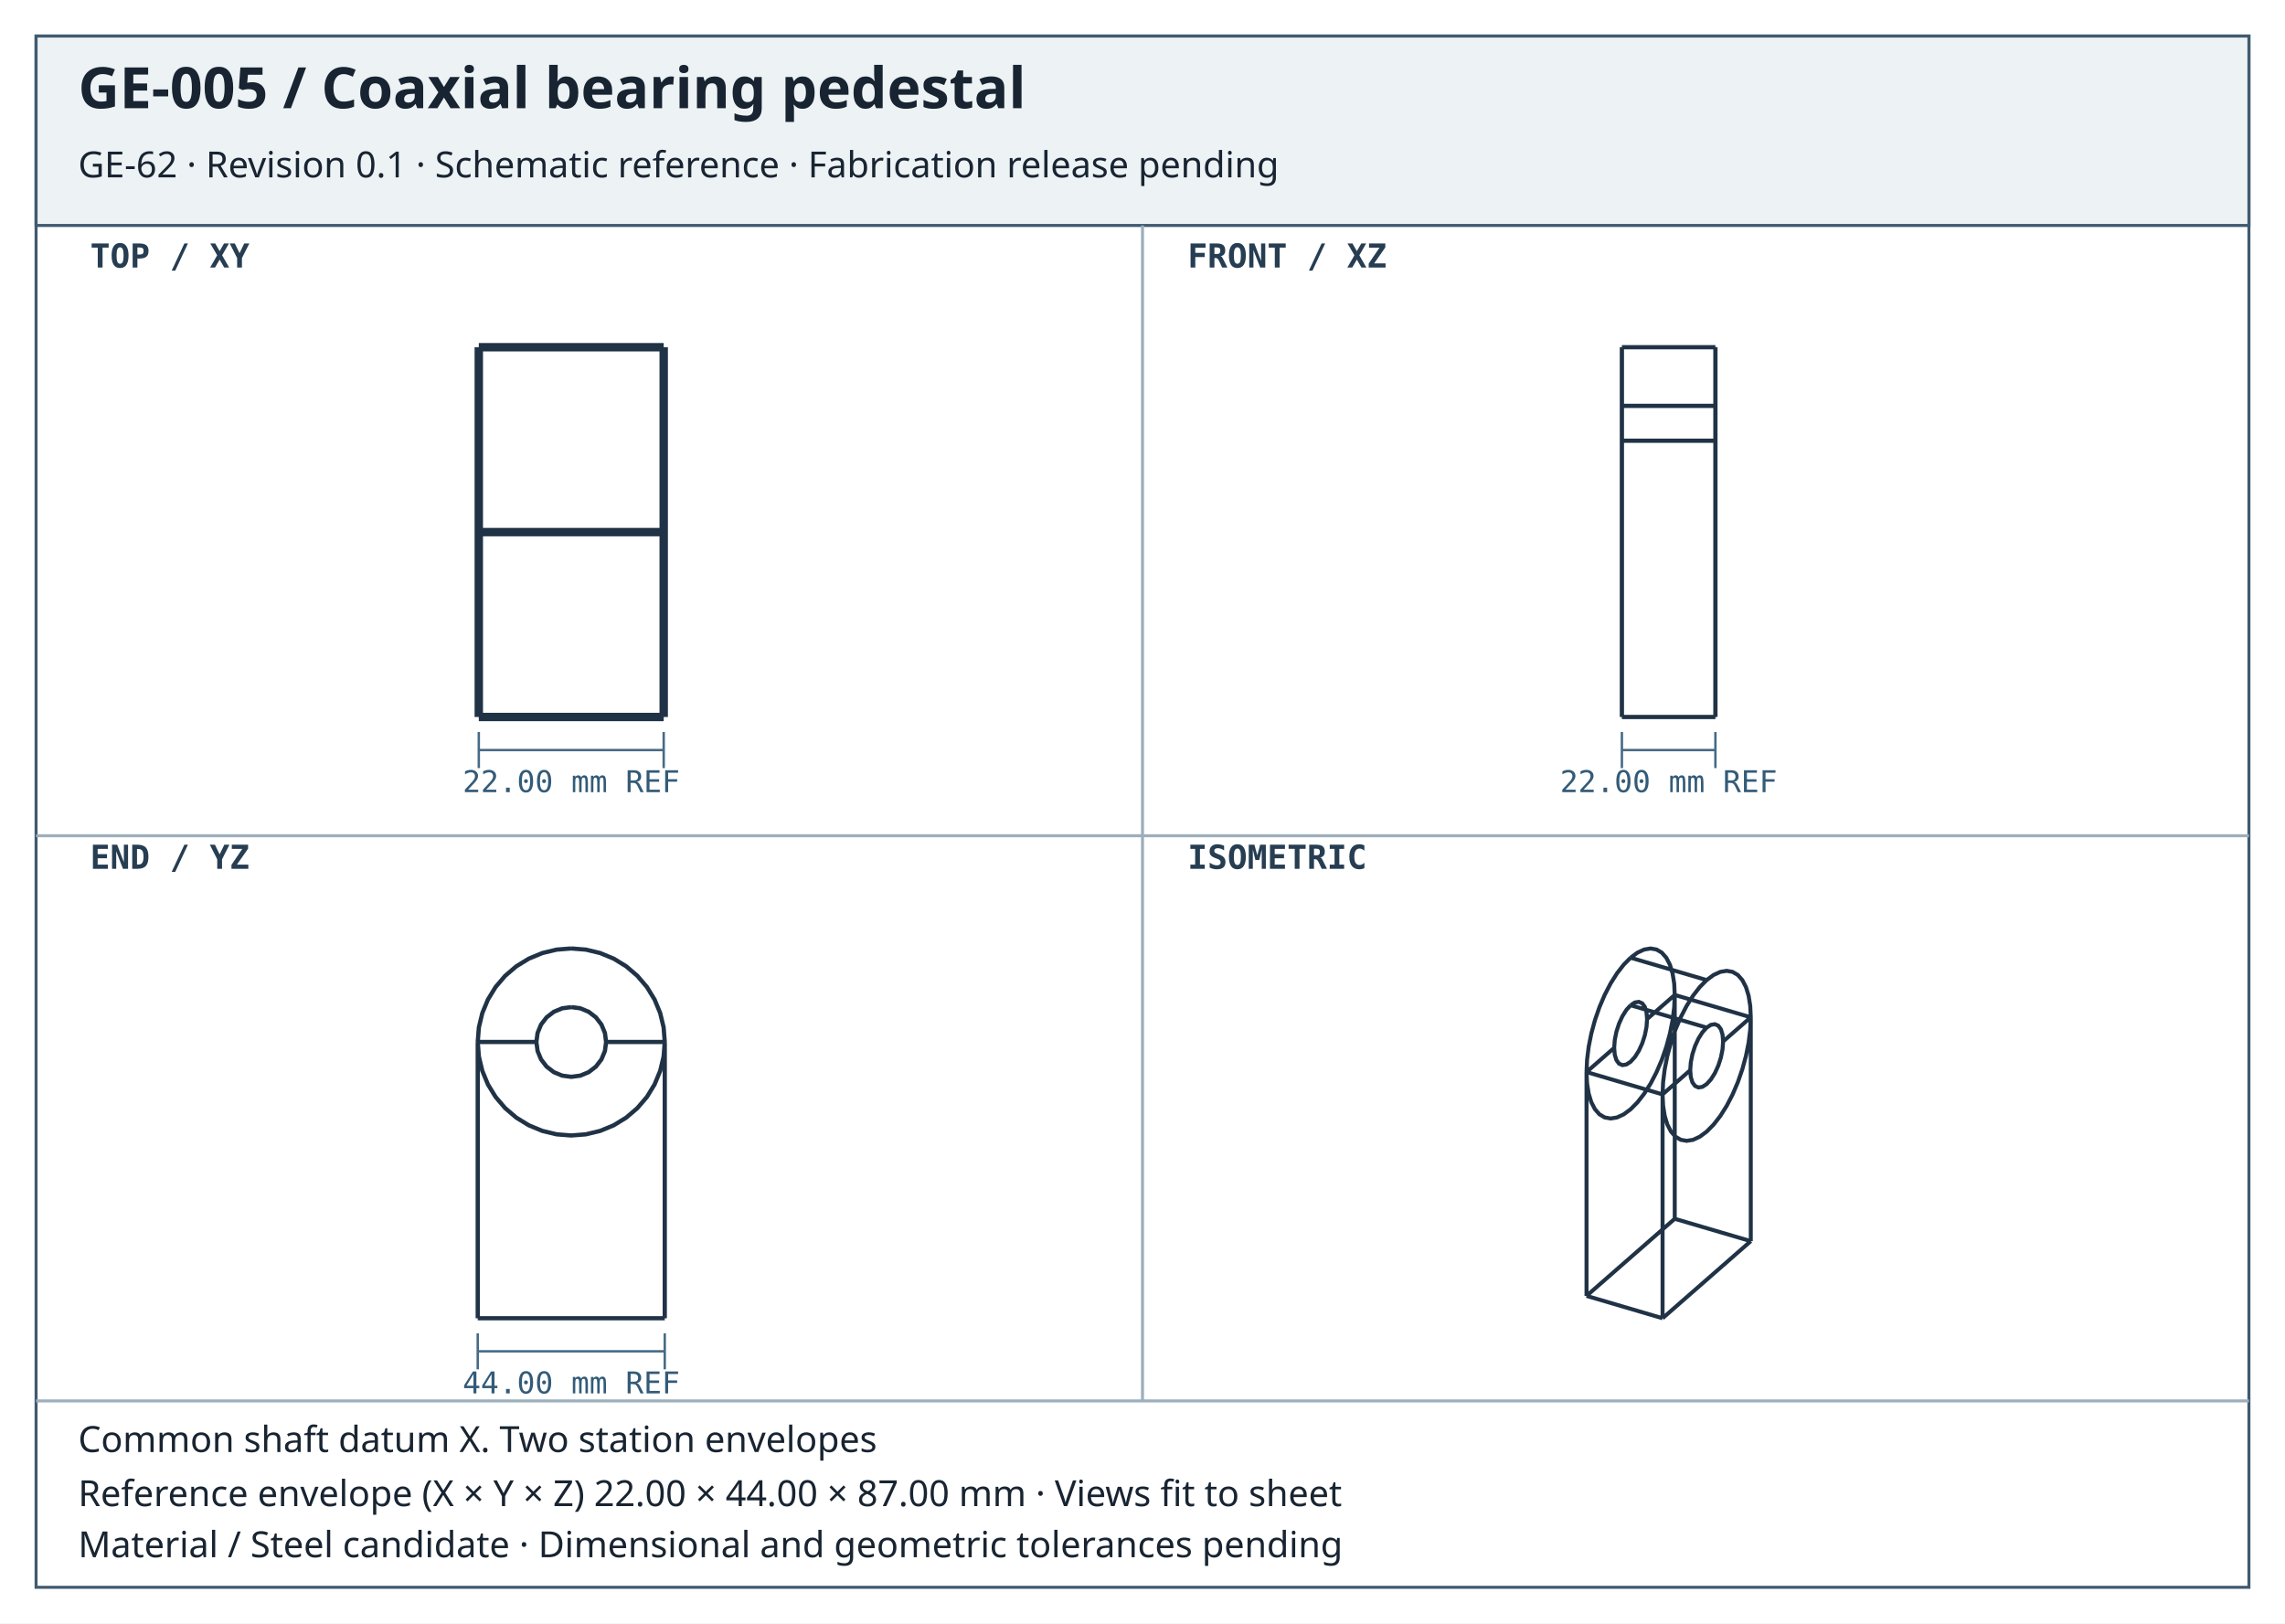
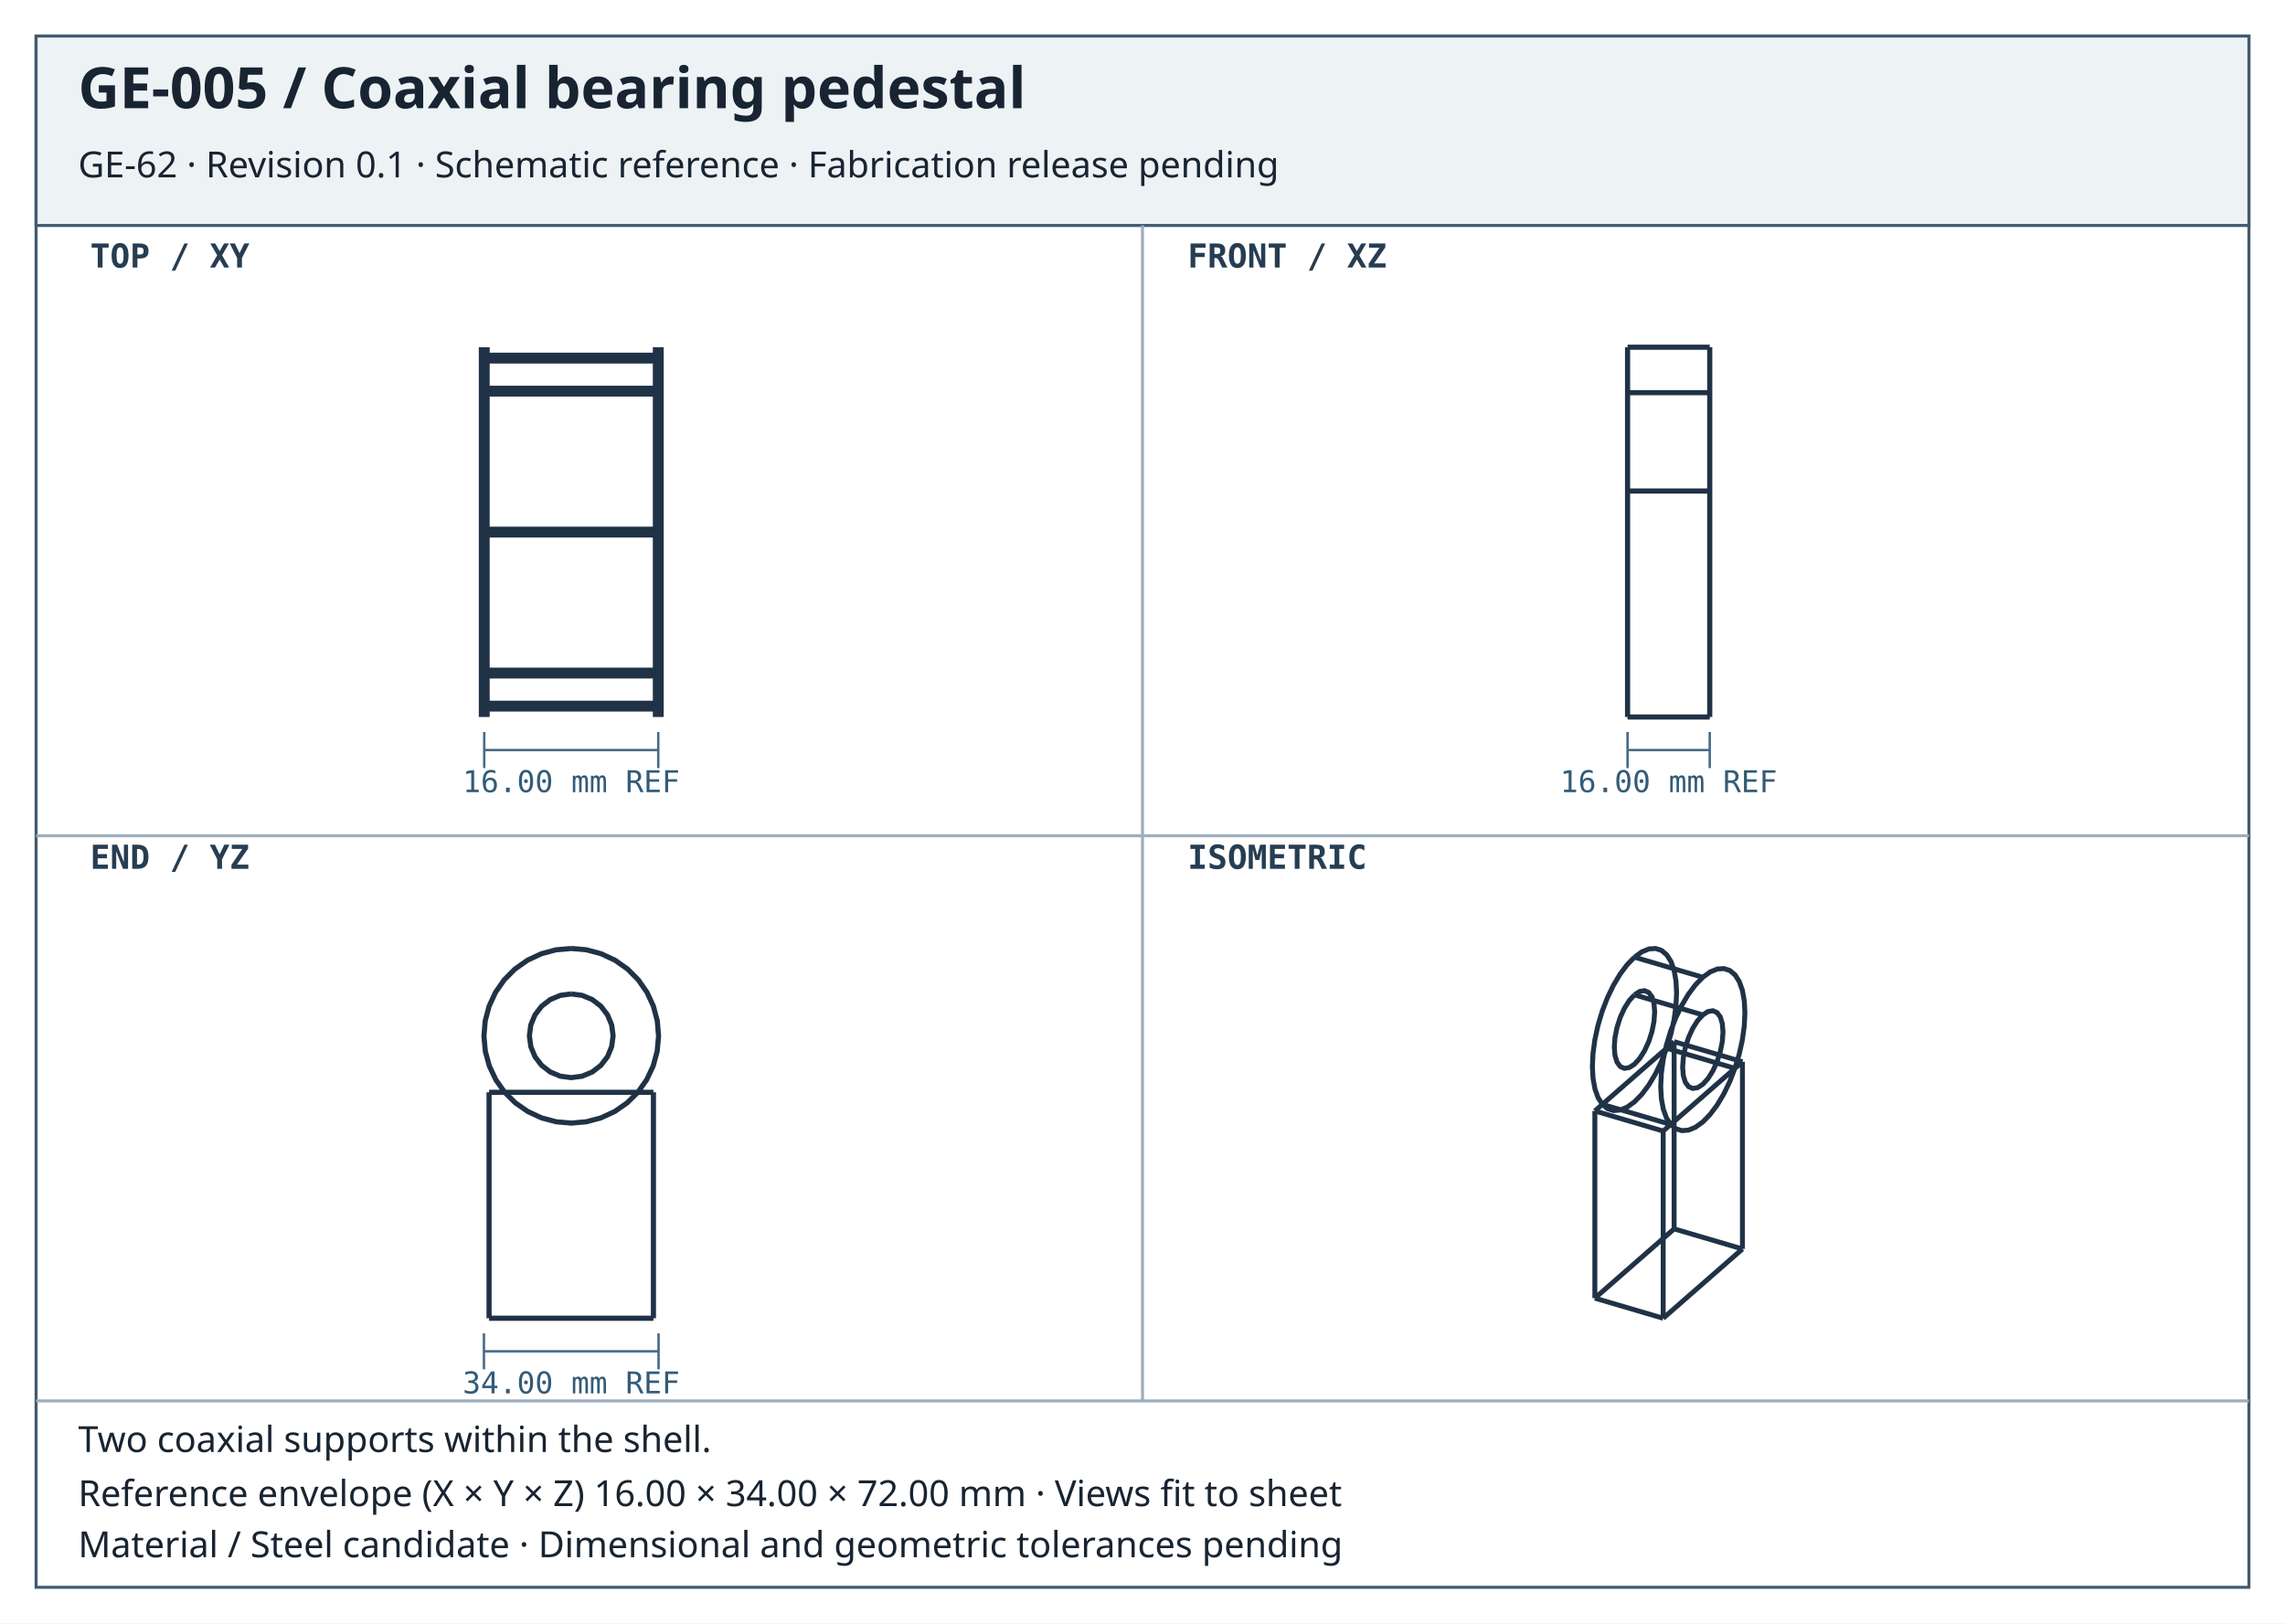
<svg xmlns="http://www.w3.org/2000/svg" viewBox="0 0 760 540">
  <style>
text{fill:#182431;font:12px sans-serif}.label{font:700 11px monospace;fill:#263d52}.value{font:10px monospace;fill:#335b78}.dim{stroke:#466b86;stroke-width:0.8;fill:none}g :is(path,circle,ellipse,line,polyline,polygon){vector-effect:non-scaling-stroke;stroke-width:.65px}
</style>
  <rect width="760" height="540" fill="white" />
  <rect x="12" y="12" width="736" height="516" fill="none" stroke="#405a70" />
  <rect x="12" y="12" width="736" height="63" fill="#edf2f5" stroke="#405a70" />
  <text x="26" y="36" style="font-size:19px;font-weight:bold">GE-005 / Coaxial bearing pedestal</text>
  <text x="26" y="59">GE-62 · Revision 0.1 · Schematic reference · Fabrication release pending</text>
  <path d="M380 75V466 M12 278H748 M12 466H748" fill="none" stroke="#9daebc" />
  <text class="label" x="30" y="89">TOP / XY</text>
-   <g transform="translate(190.0 177.0) scale(2.795455)">
-     <path d="M-11.000 22.000 L-11.000 22.000 M-11.000 22.000 L-11.000 21.729 L-11.000 20.923 L-11.000 19.602 L-11.000 17.798 L-11.000 15.556 L-11.000 12.931 L-11.000 9.988 L-11.000 6.798 L-11.000 3.442 L-11.000 0.000 L-11.000 -3.442 L-11.000 -6.798 L-11.000 -9.988 L-11.000 -12.931 L-11.000 -15.556 L-11.000 -17.798 L-11.000 -19.602 L-11.000 -20.923 L-11.000 -21.729 L-11.000 -22.000 M-11.000 -22.000 L-11.000 -22.000 M-11.000 22.000 L-11.000 -22.000 M-11.000 22.000 L11.000 22.000 M11.000 22.000 L11.000 22.000 M-11.000 22.000 L11.000 22.000 M-11.000 22.000 L-11.000 8.200 M-11.000 8.200 L-11.000 7.921 L-11.000 7.101 L-11.000 5.798 L-11.000 4.100 L-11.000 2.122 L-11.000 -0.000 L-11.000 -2.122 L-11.000 -4.100 L-11.000 -5.798 L-11.000 -7.101 L-11.000 -7.921 L-11.000 -8.200 M-11.000 -8.200 L-11.000 -22.000 M-11.000 -22.000 L11.000 -22.000 M11.000 -22.000 L11.000 -22.000 M-11.000 -22.000 L11.000 -22.000 M11.000 22.000 L11.000 -22.000 M11.000 22.000 L11.000 21.729 L11.000 20.923 L11.000 19.602 L11.000 17.798 L11.000 15.556 L11.000 12.931 L11.000 9.988 L11.000 6.798 L11.000 3.442 L11.000 0.000 L11.000 -3.442 L11.000 -6.798 L11.000 -9.988 L11.000 -12.931 L11.000 -15.556 L11.000 -17.798 L11.000 -19.602 L11.000 -20.923 L11.000 -21.729 L11.000 -22.000 M11.000 -0.000 L11.000 3.442 L11.000 6.798 L11.000 9.988 L11.000 12.931 L11.000 15.556 L11.000 17.798 L11.000 19.602 L11.000 20.923 L11.000 21.729 L11.000 22.000 M-11.000 -0.000 L-11.000 3.442 L-11.000 6.798 L-11.000 9.988 L-11.000 12.931 L-11.000 15.556 L-11.000 17.798 L-11.000 19.602 L-11.000 20.923 L-11.000 21.729 L-11.000 22.000 M-11.000 -0.000 L11.000 -0.000 M-11.000 -8.200 L-11.000 -7.921 L-11.000 -7.101 L-11.000 -5.798 L-11.000 -4.100 L-11.000 -2.122 L-11.000 -0.000 M-11.000 -0.000 L-11.000 2.122 L-11.000 4.100 L-11.000 5.798 L-11.000 7.101 L-11.000 7.921 L-11.000 8.200 M-11.000 -22.000 L-11.000 -21.729 L-11.000 -20.923 L-11.000 -19.602 L-11.000 -17.798 L-11.000 -15.556 L-11.000 -12.931 L-11.000 -9.988 L-11.000 -6.798 L-11.000 -3.442 L-11.000 -0.000 M11.000 -0.000 L11.000 2.122 L11.000 4.100 L11.000 5.798 L11.000 7.101 L11.000 7.921 L11.000 8.200 M11.000 8.200 L11.000 7.921 L11.000 7.101 L11.000 5.798 L11.000 4.100 L11.000 2.122 L11.000 -0.000 L11.000 -2.122 L11.000 -4.100 L11.000 -5.798 L11.000 -7.101 L11.000 -7.921 L11.000 -8.200 M11.000 -8.200 L11.000 -7.921 L11.000 -7.101 L11.000 -5.798 L11.000 -4.100 L11.000 -2.122 L11.000 -0.000 M-11.000 -0.000 L11.000 -0.000 M11.000 -22.000 L11.000 -21.729 L11.000 -20.923 L11.000 -19.602 L11.000 -17.798 L11.000 -15.556 L11.000 -12.931 L11.000 -9.988 L11.000 -6.798 L11.000 -3.442 L11.000 -0.000 M11.000 22.000 L11.000 8.200 M11.000 -8.200 L11.000 -22.000" stroke="#203246" fill="none" />
+   <g transform="translate(190.0 177.0) scale(3.617647)">
+     <path d="M-8.000 16.000 L-8.000 12.961 M-8.000 12.961 L-8.000 10.869 L-8.000 8.451 L-8.000 5.779 L-8.000 2.933 L-8.000 0.000 L-8.000 -2.933 L-8.000 -5.779 L-8.000 -8.451 L-8.000 -10.869 L-8.000 -12.961 M-8.000 -12.961 L-8.000 -16.000 M-8.000 -16.000 L-8.000 -16.000 M-8.000 16.000 L-8.000 -16.000 M-8.000 16.000 L-8.000 16.000 M-8.000 12.961 L8.000 12.961 M8.000 16.000 L8.000 12.961 M-8.000 16.000 L8.000 16.000 M-8.000 12.961 L-8.000 -12.961 M-8.000 -16.000 L8.000 -16.000 M8.000 -12.961 L8.000 -16.000 M-8.000 -12.961 L8.000 -12.961 M-8.000 -16.000 L8.000 -16.000 M8.000 -16.000 L8.000 -16.000 M8.000 16.000 L8.000 -16.000 M-8.000 16.000 L8.000 16.000 M8.000 16.000 L8.000 16.000 M8.000 -0.000 L8.000 2.959 L8.000 5.828 L8.000 8.519 L8.000 10.950 L8.000 13.046 L8.000 14.744 L8.000 15.992 L8.000 16.752 L8.000 17.000 L8.000 16.729 L8.000 15.947 L8.000 14.678 L8.000 12.961 M-8.000 -0.000 L-8.000 2.959 L-8.000 5.828 L-8.000 8.519 L-8.000 10.950 L-8.000 13.046 L-8.000 14.744 L-8.000 15.992 L-8.000 16.752 L-8.000 17.000 L-8.000 16.729 L-8.000 15.947 L-8.000 14.678 L-8.000 12.961 M-8.000 -0.000 L8.000 -0.000 M8.000 12.961 L8.000 10.869 L8.000 8.451 L8.000 5.779 L8.000 2.933 L8.000 0.000 L8.000 -2.933 L8.000 -5.779 L8.000 -8.451 L8.000 -10.869 L8.000 -12.961 M-8.000 -12.961 L-8.000 -14.678 L-8.000 -15.947 L-8.000 -16.729 L-8.000 -17.000 L-8.000 -16.752 L-8.000 -15.992 L-8.000 -14.744 L-8.000 -13.046 L-8.000 -10.950 L-8.000 -8.519 L-8.000 -5.828 L-8.000 -2.959 L-8.000 0.000 M-8.000 -0.000 L-8.000 2.109 L-8.000 4.075 L-8.000 5.763 L-8.000 7.058 L-8.000 7.872 L-8.000 8.150 L-8.000 7.872 L-8.000 7.058 L-8.000 5.763 L-8.000 4.075 L-8.000 2.109 L-8.000 -0.000 L-8.000 -2.109 L-8.000 -4.075 L-8.000 -5.763 L-8.000 -7.058 L-8.000 -7.872 L-8.000 -8.150 L-8.000 -7.872 L-8.000 -7.058 L-8.000 -5.763 L-8.000 -4.075 L-8.000 -2.109 L-8.000 -0.000 M8.000 -12.961 L8.000 -14.678 L8.000 -15.947 L8.000 -16.729 L8.000 -17.000 L8.000 -16.752 L8.000 -15.992 L8.000 -14.744 L8.000 -13.046 L8.000 -10.950 L8.000 -8.519 L8.000 -5.828 L8.000 -2.959 L8.000 0.000 M8.000 12.961 L8.000 -12.961 M8.000 -0.000 L8.000 2.109 L8.000 4.075 L8.000 5.763 L8.000 7.058 L8.000 7.872 L8.000 8.150 L8.000 7.872 L8.000 7.058 L8.000 5.763 L8.000 4.075 L8.000 2.109 L8.000 -0.000 L8.000 -2.109 L8.000 -4.075 L8.000 -5.763 L8.000 -7.058 L8.000 -7.872 L8.000 -8.150 L8.000 -7.872 L8.000 -7.058 L8.000 -5.763 L8.000 -4.075 L8.000 -2.109 L8.000 -0.000 M-8.000 -0.000 L8.000 -0.000" stroke="#203246" fill="none" />
  </g>
-   <path class="dim" d="M159.25 243.5v12 M220.75 243.5v12 M159.25 249.5H220.75" />
-   <text text-anchor="middle" class="value" x="190" y="263.5">22.00 mm REF</text>
+   <path class="dim" d="M161.059 243.5v12 M218.941 243.5v12 M161.059 249.5H218.941" />
+   <text text-anchor="middle" class="value" x="190" y="263.5">16.00 mm REF</text>
  <text class="label" x="395" y="89">FRONT / XZ</text>
-   <g transform="translate(555.0 146.6034) scale(1.413793)">
-     <path d="M-11.000 65.000 L-11.000 -0.000 M-11.000 -0.000 L-11.000 3.442 L-11.000 6.798 L-11.000 9.988 L-11.000 12.931 L-11.000 15.556 L-11.000 17.798 L-11.000 19.602 L-11.000 20.923 L-11.000 21.729 L-11.000 22.000 L-11.000 21.729 L-11.000 20.923 L-11.000 19.602 L-11.000 17.798 L-11.000 15.556 L-11.000 12.931 L-11.000 9.988 L-11.000 6.798 L-11.000 3.442 L-11.000 0.000 M-11.000 65.000 L-11.000 -0.000 M-11.000 65.000 L-11.000 65.000 M-11.000 65.000 L11.000 65.000 M11.000 65.000 L11.000 -0.000 M-11.000 -0.000 L11.000 -0.000 M-11.000 -0.000 L-11.000 -0.000 M-11.000 -0.000 L-11.000 2.122 L-11.000 4.100 L-11.000 5.798 L-11.000 7.101 L-11.000 7.921 L-11.000 8.200 L-11.000 7.921 L-11.000 7.101 L-11.000 5.798 L-11.000 4.100 L-11.000 2.122 L-11.000 0.000 M-11.000 -0.000 L-11.000 -0.000 M-11.000 65.000 L11.000 65.000 M11.000 65.000 L11.000 -0.000 M-11.000 -0.000 L11.000 -0.000 M11.000 65.000 L11.000 65.000 M11.000 -0.000 L11.000 3.442 L11.000 6.798 L11.000 9.988 L11.000 12.931 L11.000 15.556 L11.000 17.798 L11.000 19.602 L11.000 20.923 L11.000 21.729 L11.000 22.000 L11.000 21.729 L11.000 20.923 L11.000 19.602 L11.000 17.798 L11.000 15.556 L11.000 12.931 L11.000 9.988 L11.000 6.798 L11.000 3.442 L11.000 0.000 M11.000 -22.000 L11.000 -21.729 L11.000 -20.923 L11.000 -19.602 L11.000 -17.798 L11.000 -15.556 L11.000 -12.931 L11.000 -9.988 L11.000 -6.798 L11.000 -3.442 L11.000 -0.000 M-11.000 -22.000 L-11.000 -21.729 L-11.000 -20.923 L-11.000 -19.602 L-11.000 -17.798 L-11.000 -15.556 L-11.000 -12.931 L-11.000 -9.988 L-11.000 -6.798 L-11.000 -3.442 L-11.000 -0.000 M-11.000 -22.000 L11.000 -22.000 M-11.000 0.000 L-11.000 -2.122 L-11.000 -4.100 L-11.000 -5.798 L-11.000 -7.101 L-11.000 -7.921 L-11.000 -8.200 M-11.000 -8.200 L-11.000 -7.921 L-11.000 -7.101 L-11.000 -5.798 L-11.000 -4.100 L-11.000 -2.122 L-11.000 -0.000 M-11.000 0.000 L-11.000 -3.442 L-11.000 -6.798 L-11.000 -9.988 L-11.000 -12.931 L-11.000 -15.556 L-11.000 -17.798 L-11.000 -19.602 L-11.000 -20.923 L-11.000 -21.729 L-11.000 -22.000 M11.000 -8.200 L11.000 -7.921 L11.000 -7.101 L11.000 -5.798 L11.000 -4.100 L11.000 -2.122 L11.000 -0.000 M11.000 -0.000 L11.000 2.122 L11.000 4.100 L11.000 5.798 L11.000 7.101 L11.000 7.921 L11.000 8.200 L11.000 7.921 L11.000 7.101 L11.000 5.798 L11.000 4.100 L11.000 2.122 L11.000 0.000 M11.000 0.000 L11.000 -2.122 L11.000 -4.100 L11.000 -5.798 L11.000 -7.101 L11.000 -7.921 L11.000 -8.200 M-11.000 -8.200 L11.000 -8.200 M11.000 0.000 L11.000 -3.442 L11.000 -6.798 L11.000 -9.988 L11.000 -12.931 L11.000 -15.556 L11.000 -17.798 L11.000 -19.602 L11.000 -20.923 L11.000 -21.729 L11.000 -22.000 M11.000 -0.000 L11.000 -0.000 M11.000 -0.000 L11.000 -0.000" stroke="#203246" fill="none" />
+   <g transform="translate(555.0 144.5417) scale(1.708333)">
+     <path d="M-8.000 11.000 L-8.000 11.000 M-8.000 11.000 L-8.000 13.071 L-8.000 14.751 L-8.000 15.988 L-8.000 16.745 L-8.000 17.000 L-8.000 16.745 L-8.000 15.988 L-8.000 14.751 L-8.000 13.071 L-8.000 11.000 M-8.000 11.000 L-8.000 11.000 M-8.000 55.000 L-8.000 11.000 M-8.000 55.000 L-8.000 55.000 M-8.000 55.000 L-8.000 11.000 M-8.000 11.000 L8.000 11.000 M8.000 11.000 L8.000 11.000 M-8.000 11.000 L8.000 11.000 M-8.000 11.000 L-8.000 11.000 M-8.000 11.000 L8.000 11.000 M8.000 11.000 L8.000 11.000 M-8.000 11.000 L8.000 11.000 M-8.000 55.000 L8.000 55.000 M8.000 55.000 L8.000 11.000 M8.000 55.000 L8.000 55.000 M-8.000 55.000 L8.000 55.000 M8.000 55.000 L8.000 11.000 M8.000 -17.000 L8.000 -16.740 L8.000 -15.970 L8.000 -14.711 L8.000 -13.004 L8.000 -10.899 L8.000 -8.462 L8.000 -5.766 L8.000 -2.894 L8.000 0.066 L8.000 3.024 L8.000 5.890 L8.000 8.576 L8.000 11.000 M-8.000 -17.000 L-8.000 -16.740 L-8.000 -15.970 L-8.000 -14.711 L-8.000 -13.004 L-8.000 -10.899 L-8.000 -8.462 L-8.000 -5.766 L-8.000 -2.894 L-8.000 0.066 L-8.000 3.024 L-8.000 5.890 L-8.000 8.576 L-8.000 11.000 M-8.000 -17.000 L8.000 -17.000 M8.000 11.000 L8.000 13.071 L8.000 14.751 L8.000 15.988 L8.000 16.745 L8.000 17.000 L8.000 16.745 L8.000 15.988 L8.000 14.751 L8.000 13.071 L8.000 11.000 M-8.000 11.000 L-8.000 8.576 L-8.000 5.890 L-8.000 3.024 L-8.000 0.066 L-8.000 -2.894 L-8.000 -5.766 L-8.000 -8.462 L-8.000 -10.899 L-8.000 -13.004 L-8.000 -14.711 L-8.000 -15.970 L-8.000 -16.740 L-8.000 -17.000 M-8.000 -8.150 L-8.000 -7.872 L-8.000 -7.058 L-8.000 -5.763 L-8.000 -4.075 L-8.000 -2.109 L-8.000 -0.000 L-8.000 2.109 L-8.000 4.075 L-8.000 5.763 L-8.000 7.058 L-8.000 7.872 L-8.000 8.150 L-8.000 7.872 L-8.000 7.058 L-8.000 5.763 L-8.000 4.075 L-8.000 2.109 L-8.000 0.000 L-8.000 -2.109 L-8.000 -4.075 L-8.000 -5.763 L-8.000 -7.058 L-8.000 -7.872 L-8.000 -8.150 M8.000 11.000 L8.000 8.576 L8.000 5.890 L8.000 3.024 L8.000 0.066 L8.000 -2.894 L8.000 -5.766 L8.000 -8.462 L8.000 -10.899 L8.000 -13.004 L8.000 -14.711 L8.000 -15.970 L8.000 -16.740 L8.000 -17.000 M8.000 11.000 L8.000 11.000 M8.000 -8.150 L8.000 -7.872 L8.000 -7.058 L8.000 -5.763 L8.000 -4.075 L8.000 -2.109 L8.000 -0.000 L8.000 2.109 L8.000 4.075 L8.000 5.763 L8.000 7.058 L8.000 7.872 L8.000 8.150 L8.000 7.872 L8.000 7.058 L8.000 5.763 L8.000 4.075 L8.000 2.109 L8.000 0.000 L8.000 -2.109 L8.000 -4.075 L8.000 -5.763 L8.000 -7.058 L8.000 -7.872 L8.000 -8.150 M-8.000 -8.150 L8.000 -8.150" stroke="#203246" fill="none" />
  </g>
-   <path class="dim" d="M539.448 243.5v12 M570.552 243.5v12 M539.448 249.5H570.552" />
-   <text text-anchor="middle" class="value" x="555" y="263.5">22.00 mm REF</text>
+   <path class="dim" d="M541.333 243.5v12 M568.667 243.5v12 M541.333 249.5H568.667" />
+   <text text-anchor="middle" class="value" x="555" y="263.5">16.00 mm REF</text>
  <text class="label" x="30" y="289">END / YZ</text>
-   <g transform="translate(190.0 346.6034) scale(1.413793)">
-     <path d="M-22.000 65.000 L-22.000 -0.000 M-22.000 -0.000 L-21.729 3.442 L-20.923 6.798 L-19.602 9.988 L-17.798 12.931 L-15.556 15.556 L-12.931 17.798 L-9.988 19.602 L-6.798 20.923 L-3.442 21.729 L-0.000 22.000 L3.442 21.729 L6.798 20.923 L9.988 19.602 L12.931 17.798 L15.556 15.556 L17.798 12.931 L19.602 9.988 L20.923 6.798 L21.729 3.442 L22.000 0.000 M22.000 65.000 L22.000 -0.000 M-22.000 65.000 L22.000 65.000 M-22.000 65.000 L-22.000 65.000 M-22.000 65.000 L-22.000 -0.000 M-22.000 -0.000 L-22.000 -0.000 M-22.000 -0.000 L-8.200 -0.000 M-8.200 -0.000 L-7.921 2.122 L-7.101 4.100 L-5.798 5.798 L-4.100 7.101 L-2.122 7.921 L0.000 8.200 L2.122 7.921 L4.100 7.101 L5.798 5.798 L7.101 4.100 L7.921 2.122 L8.200 0.000 M8.200 -0.000 L22.000 -0.000 M22.000 65.000 L22.000 65.000 M22.000 65.000 L22.000 -0.000 M22.000 -0.000 L22.000 -0.000 M-22.000 65.000 L22.000 65.000 M-22.000 -0.000 L-21.729 3.442 L-20.923 6.798 L-19.602 9.988 L-17.798 12.931 L-15.556 15.556 L-12.931 17.798 L-9.988 19.602 L-6.798 20.923 L-3.442 21.729 L-0.000 22.000 L3.442 21.729 L6.798 20.923 L9.988 19.602 L12.931 17.798 L15.556 15.556 L17.798 12.931 L19.602 9.988 L20.923 6.798 L21.729 3.442 L22.000 0.000 M0.000 -22.000 L-3.442 -21.729 L-6.798 -20.923 L-9.988 -19.602 L-12.931 -17.798 L-15.556 -15.556 L-17.798 -12.931 L-19.602 -9.988 L-20.923 -6.798 L-21.729 -3.442 L-22.000 -0.000 M0.000 -22.000 L-3.442 -21.729 L-6.798 -20.923 L-9.988 -19.602 L-12.931 -17.798 L-15.556 -15.556 L-17.798 -12.931 L-19.602 -9.988 L-20.923 -6.798 L-21.729 -3.442 L-22.000 -0.000 M0.000 -22.000 L0.000 -22.000 M8.200 0.000 L7.921 -2.122 L7.101 -4.100 L5.798 -5.798 L4.100 -7.101 L2.122 -7.921 L0.000 -8.200 M0.000 -8.200 L-2.122 -7.921 L-4.100 -7.101 L-5.798 -5.798 L-7.101 -4.100 L-7.921 -2.122 L-8.200 -0.000 M22.000 0.000 L21.729 -3.442 L20.923 -6.798 L19.602 -9.988 L17.798 -12.931 L15.556 -15.556 L12.931 -17.798 L9.988 -19.602 L6.798 -20.923 L3.442 -21.729 L0.000 -22.000 M0.000 -8.200 L-2.122 -7.921 L-4.100 -7.101 L-5.798 -5.798 L-7.101 -4.100 L-7.921 -2.122 L-8.200 -0.000 M-8.200 -0.000 L-7.921 2.122 L-7.101 4.100 L-5.798 5.798 L-4.100 7.101 L-2.122 7.921 L0.000 8.200 L2.122 7.921 L4.100 7.101 L5.798 5.798 L7.101 4.100 L7.921 2.122 L8.200 0.000 M8.200 0.000 L7.921 -2.122 L7.101 -4.100 L5.798 -5.798 L4.100 -7.101 L2.122 -7.921 L0.000 -8.200 M0.000 -8.200 L0.000 -8.200 M22.000 0.000 L21.729 -3.442 L20.923 -6.798 L19.602 -9.988 L17.798 -12.931 L15.556 -15.556 L12.931 -17.798 L9.988 -19.602 L6.798 -20.923 L3.442 -21.729 L0.000 -22.000 M-22.000 -0.000 L-8.200 -0.000 M8.200 -0.000 L22.000 -0.000" stroke="#203246" fill="none" />
+   <g transform="translate(190.0 344.5417) scale(1.708333)">
+     <path d="M-16.000 11.000 L-12.961 11.000 M-12.961 11.000 L-10.869 13.071 L-8.451 14.751 L-5.779 15.988 L-2.933 16.745 L-0.000 17.000 L2.933 16.745 L5.779 15.988 L8.451 14.751 L10.869 13.071 L12.961 11.000 M12.961 11.000 L16.000 11.000 M16.000 55.000 L16.000 11.000 M-16.000 55.000 L16.000 55.000 M-16.000 55.000 L-16.000 11.000 M-12.961 11.000 L-12.961 11.000 M-16.000 11.000 L-12.961 11.000 M-16.000 11.000 L-16.000 11.000 M-12.961 11.000 L12.961 11.000 M16.000 11.000 L16.000 11.000 M12.961 11.000 L16.000 11.000 M12.961 11.000 L12.961 11.000 M16.000 55.000 L16.000 55.000 M16.000 55.000 L16.000 11.000 M-16.000 55.000 L16.000 55.000 M-16.000 55.000 L-16.000 55.000 M-16.000 55.000 L-16.000 11.000 M0.000 -17.000 L-2.959 -16.740 L-5.828 -15.970 L-8.519 -14.711 L-10.950 -13.004 L-13.046 -10.899 L-14.744 -8.462 L-15.992 -5.766 L-16.752 -2.894 L-17.000 0.066 L-16.729 3.024 L-15.947 5.890 L-14.678 8.576 L-12.961 11.000 M0.000 -17.000 L-2.959 -16.740 L-5.828 -15.970 L-8.519 -14.711 L-10.950 -13.004 L-13.046 -10.899 L-14.744 -8.462 L-15.992 -5.766 L-16.752 -2.894 L-17.000 0.066 L-16.729 3.024 L-15.947 5.890 L-14.678 8.576 L-12.961 11.000 M0.000 -17.000 L0.000 -17.000 M-12.961 11.000 L-10.869 13.071 L-8.451 14.751 L-5.779 15.988 L-2.933 16.745 L-0.000 17.000 L2.933 16.745 L5.779 15.988 L8.451 14.751 L10.869 13.071 L12.961 11.000 M12.961 11.000 L14.678 8.576 L15.947 5.890 L16.729 3.024 L17.000 0.066 L16.752 -2.894 L15.992 -5.766 L14.744 -8.462 L13.046 -10.899 L10.950 -13.004 L8.519 -14.711 L5.828 -15.970 L2.959 -16.740 L-0.000 -17.000 M0.000 -8.150 L-2.109 -7.872 L-4.075 -7.058 L-5.763 -5.763 L-7.058 -4.075 L-7.872 -2.109 L-8.150 -0.000 L-7.872 2.109 L-7.058 4.075 L-5.763 5.763 L-4.075 7.058 L-2.109 7.872 L0.000 8.150 L2.109 7.872 L4.075 7.058 L5.763 5.763 L7.058 4.075 L7.872 2.109 L8.150 0.000 L7.872 -2.109 L7.058 -4.075 L5.763 -5.763 L4.075 -7.058 L2.109 -7.872 L0.000 -8.150 M12.961 11.000 L14.678 8.576 L15.947 5.890 L16.729 3.024 L17.000 0.066 L16.752 -2.894 L15.992 -5.766 L14.744 -8.462 L13.046 -10.899 L10.950 -13.004 L8.519 -14.711 L5.828 -15.970 L2.959 -16.740 L-0.000 -17.000 M-12.961 11.000 L12.961 11.000 M0.000 -8.150 L-2.109 -7.872 L-4.075 -7.058 L-5.763 -5.763 L-7.058 -4.075 L-7.872 -2.109 L-8.150 -0.000 L-7.872 2.109 L-7.058 4.075 L-5.763 5.763 L-4.075 7.058 L-2.109 7.872 L0.000 8.150 L2.109 7.872 L4.075 7.058 L5.763 5.763 L7.058 4.075 L7.872 2.109 L8.150 0.000 L7.872 -2.109 L7.058 -4.075 L5.763 -5.763 L4.075 -7.058 L2.109 -7.872 L0.000 -8.150 M0.000 -8.150 L0.000 -8.150" stroke="#203246" fill="none" />
  </g>
-   <path class="dim" d="M158.897 443.5v12 M221.103 443.5v12 M158.897 449.5H221.103" />
-   <text text-anchor="middle" class="value" x="190" y="463.5">44.00 mm REF</text>
+   <path class="dim" d="M160.958 443.5v12 M219.042 443.5v12 M160.958 449.5H219.042" />
+   <text text-anchor="middle" class="value" x="190" y="463.5">34.00 mm REF</text>
  <text class="label" x="395" y="289">ISOMETRIC</text>
-   <g transform="translate(555.0 347.4961) scale(1.329048)">
-     <path d="M-20.553 62.877 L-20.553 6.851 M-20.553 6.851 L-20.417 9.698 L-20.013 12.238 L-19.350 14.408 L-18.445 16.154 L-17.320 17.433 L-16.003 18.214 L-14.526 18.478 L-12.926 18.218 L-11.242 17.440 L-9.515 16.165 L-7.789 14.422 L-6.104 12.255 L-4.504 9.717 L-3.027 6.872 L-1.710 3.788 L-0.586 0.542 L0.319 -2.786 L0.982 -6.115 L1.387 -9.362 L1.522 -12.447 M1.522 43.579 L1.522 -12.447 M-20.553 62.877 L1.522 43.579 M-20.553 62.877 L-1.522 68.473 M-1.522 68.473 L-1.522 12.447 M-20.553 6.851 L-1.522 12.447 M-20.553 6.851 L-13.629 0.798 M-13.629 0.798 L-13.489 2.505 L-13.078 3.850 L-12.424 4.743 L-11.572 5.121 L-10.580 4.960 L-9.515 4.270 L-8.451 3.098 L-7.458 1.525 L-6.606 -0.343 L-5.952 -2.379 L-5.541 -4.443 L-5.401 -6.395 M-5.401 -6.395 L1.522 -12.447 M1.522 43.579 L20.553 49.175 M20.553 49.175 L20.553 -6.851 M1.522 -12.447 L20.553 -6.851 M-1.522 68.473 L20.553 49.175 M-1.522 12.447 L-1.387 15.295 L-0.982 17.834 L-0.319 20.004 L0.586 21.750 L1.710 23.029 L3.027 23.811 L4.504 24.074 L6.104 23.814 L7.789 23.037 L9.515 21.761 L11.242 20.018 L12.926 17.851 L14.526 15.314 L16.003 12.468 L17.320 9.384 L18.445 6.138 L19.350 2.810 L20.013 -0.519 L20.417 -3.765 L20.553 -6.851 M9.515 -16.165 L7.789 -14.422 L6.104 -12.255 L4.504 -9.717 L3.027 -6.872 L1.710 -3.788 L0.586 -0.542 L-0.319 2.786 L-0.982 6.115 L-1.387 9.362 L-1.522 12.447 M-9.515 -21.761 L-11.242 -20.018 L-12.926 -17.851 L-14.526 -15.314 L-16.003 -12.468 L-17.320 -9.384 L-18.445 -6.138 L-19.350 -2.810 L-20.013 0.519 L-20.417 3.765 L-20.553 6.851 M-9.515 -21.761 L9.515 -16.165 M-5.401 -6.395 L-5.541 -8.101 L-5.952 -9.447 L-6.606 -10.339 L-7.458 -10.717 L-8.451 -10.556 L-9.515 -9.866 M-9.515 -9.866 L-10.580 -8.694 L-11.572 -7.121 L-12.424 -5.253 L-13.078 -3.218 L-13.489 -1.154 L-13.629 0.798 M1.522 -12.447 L1.387 -15.295 L0.982 -17.834 L0.319 -20.004 L-0.586 -21.750 L-1.710 -23.029 L-3.027 -23.811 L-4.504 -24.074 L-6.104 -23.814 L-7.789 -23.037 L-9.515 -21.761 M9.515 -4.270 L8.451 -3.098 L7.458 -1.525 L6.606 0.343 L5.952 2.379 L5.541 4.443 L5.401 6.395 M5.401 6.395 L5.541 8.101 L5.952 9.447 L6.606 10.339 L7.458 10.717 L8.451 10.556 L9.515 9.866 L10.580 8.694 L11.572 7.121 L12.424 5.253 L13.078 3.218 L13.489 1.154 L13.629 -0.798 M13.629 -0.798 L13.489 -2.505 L13.078 -3.850 L12.424 -4.743 L11.572 -5.121 L10.580 -4.960 L9.515 -4.270 M-9.515 -9.866 L9.515 -4.270 M20.553 -6.851 L20.417 -9.698 L20.013 -12.238 L19.350 -14.408 L18.445 -16.154 L17.320 -17.433 L16.003 -18.214 L14.526 -18.478 L12.926 -18.218 L11.242 -17.440 L9.515 -16.165 M-1.522 12.447 L5.401 6.395 M13.629 -0.798 L20.553 -6.851" stroke="#203246" fill="none" />
+   <g transform="translate(555.0 345.7968) scale(1.641957)">
+     <path d="M-14.948 14.464 L-13.423 13.131 M-13.423 13.131 L-12.373 13.999 L-11.160 14.386 L-9.819 14.280 L-8.392 13.685 L-6.920 12.618 L-5.449 11.112 L-4.021 9.211 L-2.680 6.973 L-1.467 4.465 L-0.417 1.762 M-0.417 1.762 L1.107 0.429 M1.107 38.354 L1.107 0.429 M-14.948 52.389 L1.107 38.354 M-14.948 52.389 L-14.948 14.464 M-13.423 13.131 L0.417 17.201 M-1.107 18.534 L0.417 17.201 M-14.948 14.464 L-1.107 18.534 M-13.423 13.131 L-0.417 1.762 M1.107 0.429 L14.948 4.499 M13.423 5.832 L14.948 4.499 M-0.417 1.762 L13.423 5.832 M1.107 38.354 L14.948 42.424 M14.948 42.424 L14.948 4.499 M-1.107 56.459 L14.948 42.424 M-14.948 52.389 L-1.107 56.459 M-1.107 56.459 L-1.107 18.534 M6.920 -12.618 L5.436 -11.096 L3.996 -9.174 L2.646 -6.909 L1.427 -4.371 L0.375 -1.638 L-0.477 1.208 L-1.103 4.079 L-1.484 6.887 L-1.609 9.548 L-1.473 11.978 L-1.081 14.106 L-0.444 15.865 L0.417 17.201 M-6.920 -16.688 L-8.405 -15.166 L-9.844 -13.244 L-11.194 -10.979 L-12.414 -8.441 L-13.466 -5.708 L-14.318 -2.862 L-14.944 0.009 L-15.325 2.817 L-15.449 5.477 L-15.313 7.908 L-14.921 10.036 L-14.285 11.794 L-13.423 13.131 M-6.920 -16.688 L6.920 -12.618 M0.417 17.201 L1.467 18.069 L2.680 18.456 L4.021 18.350 L5.449 17.755 L6.920 16.688 L8.392 15.182 L9.819 13.281 L11.160 11.043 L12.373 8.535 L13.423 5.832 M-0.417 1.762 L0.444 -1.081 L1.081 -3.952 L1.473 -6.765 L1.609 -9.434 L1.484 -11.877 L1.103 -14.019 L0.477 -15.795 L-0.375 -17.151 L-1.427 -18.046 L-2.646 -18.452 L-3.996 -18.356 L-5.436 -17.762 L-6.920 -16.688 M-6.920 -9.060 L-7.979 -7.895 L-8.965 -6.331 L-9.812 -4.475 L-10.461 -2.452 L-10.870 -0.401 L-11.009 1.539 L-10.870 3.236 L-10.461 4.573 L-9.812 5.460 L-8.965 5.836 L-7.979 5.676 L-6.920 4.990 L-5.862 3.825 L-4.876 2.261 L-4.029 0.405 L-3.379 -1.618 L-2.971 -3.669 L-2.831 -5.609 L-2.971 -7.306 L-3.379 -8.643 L-4.029 -9.530 L-4.876 -9.906 L-5.862 -9.746 L-6.920 -9.060 M13.423 5.832 L14.285 2.989 L14.921 0.118 L15.313 -2.695 L15.449 -5.364 L15.325 -7.807 L14.944 -9.949 L14.318 -11.725 L13.466 -13.081 L12.414 -13.976 L11.194 -14.382 L9.844 -14.286 L8.405 -13.692 L6.920 -12.618 M0.417 17.201 L13.423 5.832 M6.920 -4.990 L5.862 -3.825 L4.876 -2.261 L4.029 -0.405 L3.379 1.618 L2.971 3.669 L2.831 5.609 L2.971 7.306 L3.379 8.643 L4.029 9.530 L4.876 9.906 L5.862 9.746 L6.920 9.060 L7.979 7.895 L8.965 6.331 L9.812 4.475 L10.461 2.452 L10.870 0.401 L11.009 -1.539 L10.870 -3.236 L10.461 -4.573 L9.812 -5.460 L8.965 -5.836 L7.979 -5.676 L6.920 -4.990 M-6.920 -9.060 L6.920 -4.990" stroke="#203246" fill="none" />
  </g>
-   <text x="26" y="483">Common shaft datum X. Two station envelopes</text>
-   <text x="26" y="501">Reference envelope (X × Y × Z) 22.00 × 44.00 × 87.00 mm · Views fit to sheet</text>
+   <text x="26" y="483">Two coaxial supports within the shell.</text>
+   <text x="26" y="501">Reference envelope (X × Y × Z) 16.00 × 34.00 × 72.00 mm · Views fit to sheet</text>
  <text x="26" y="518">Material / Steel candidate · Dimensional and geometric tolerances pending</text>
</svg>
